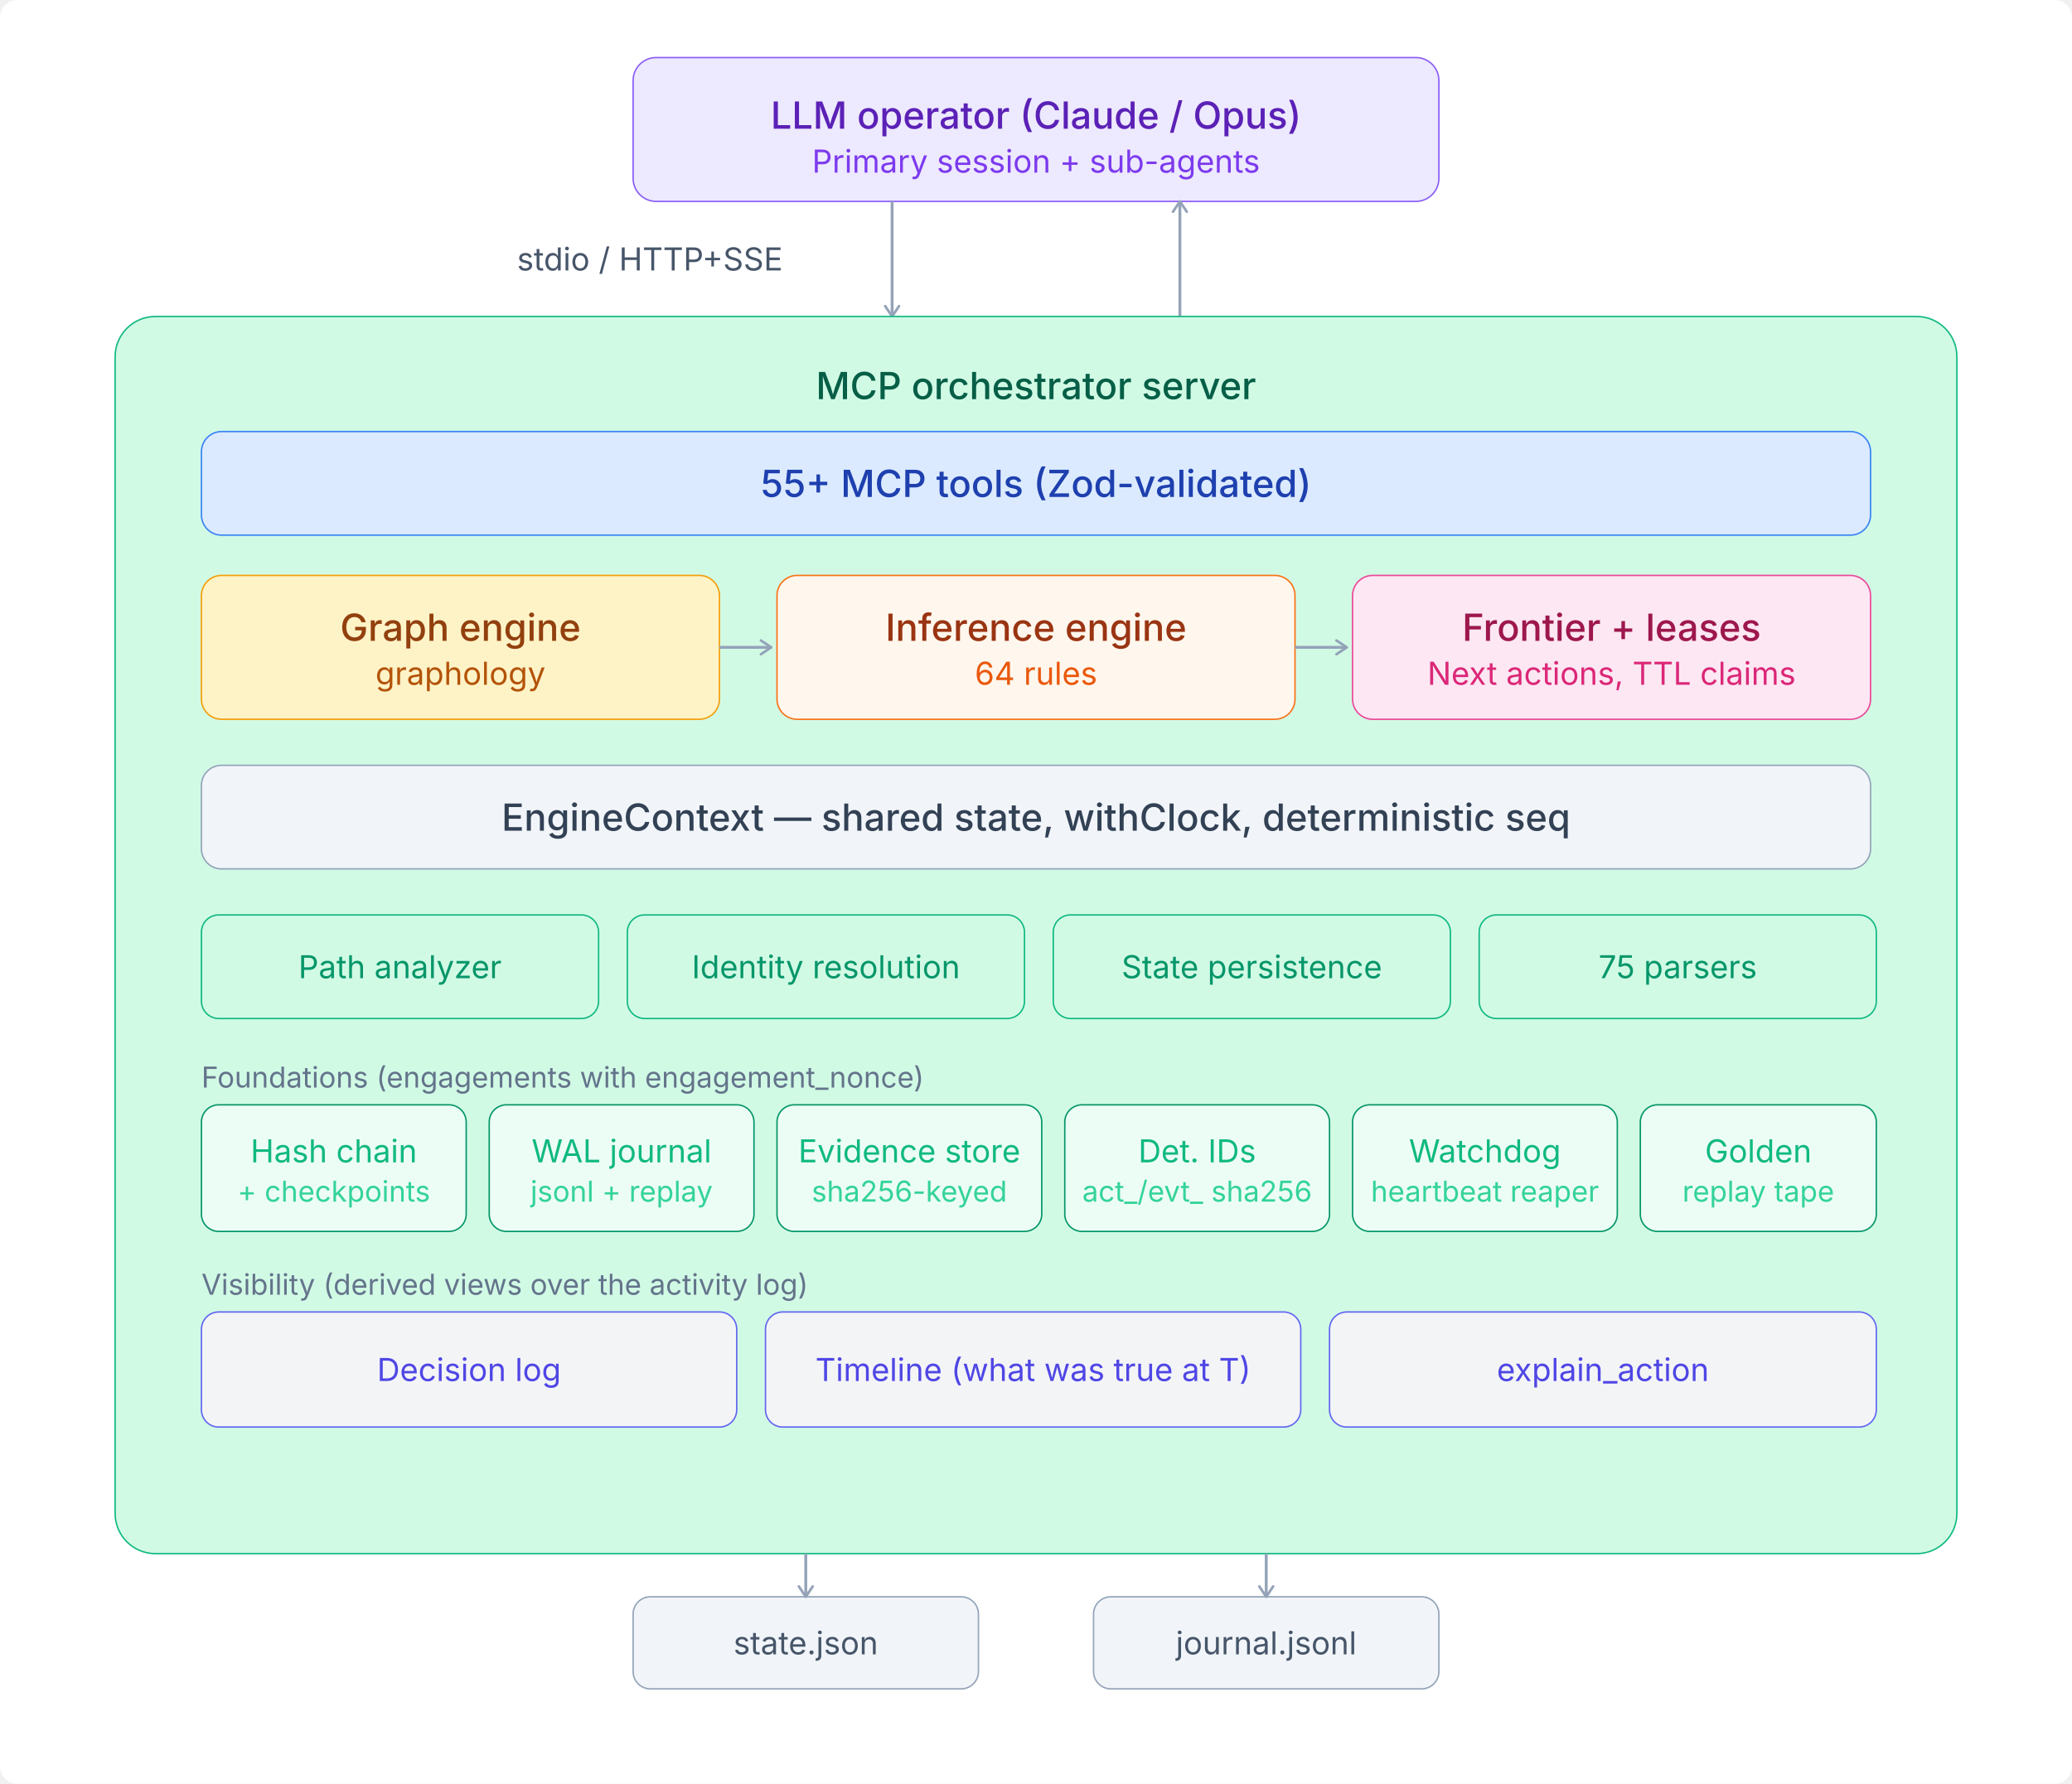
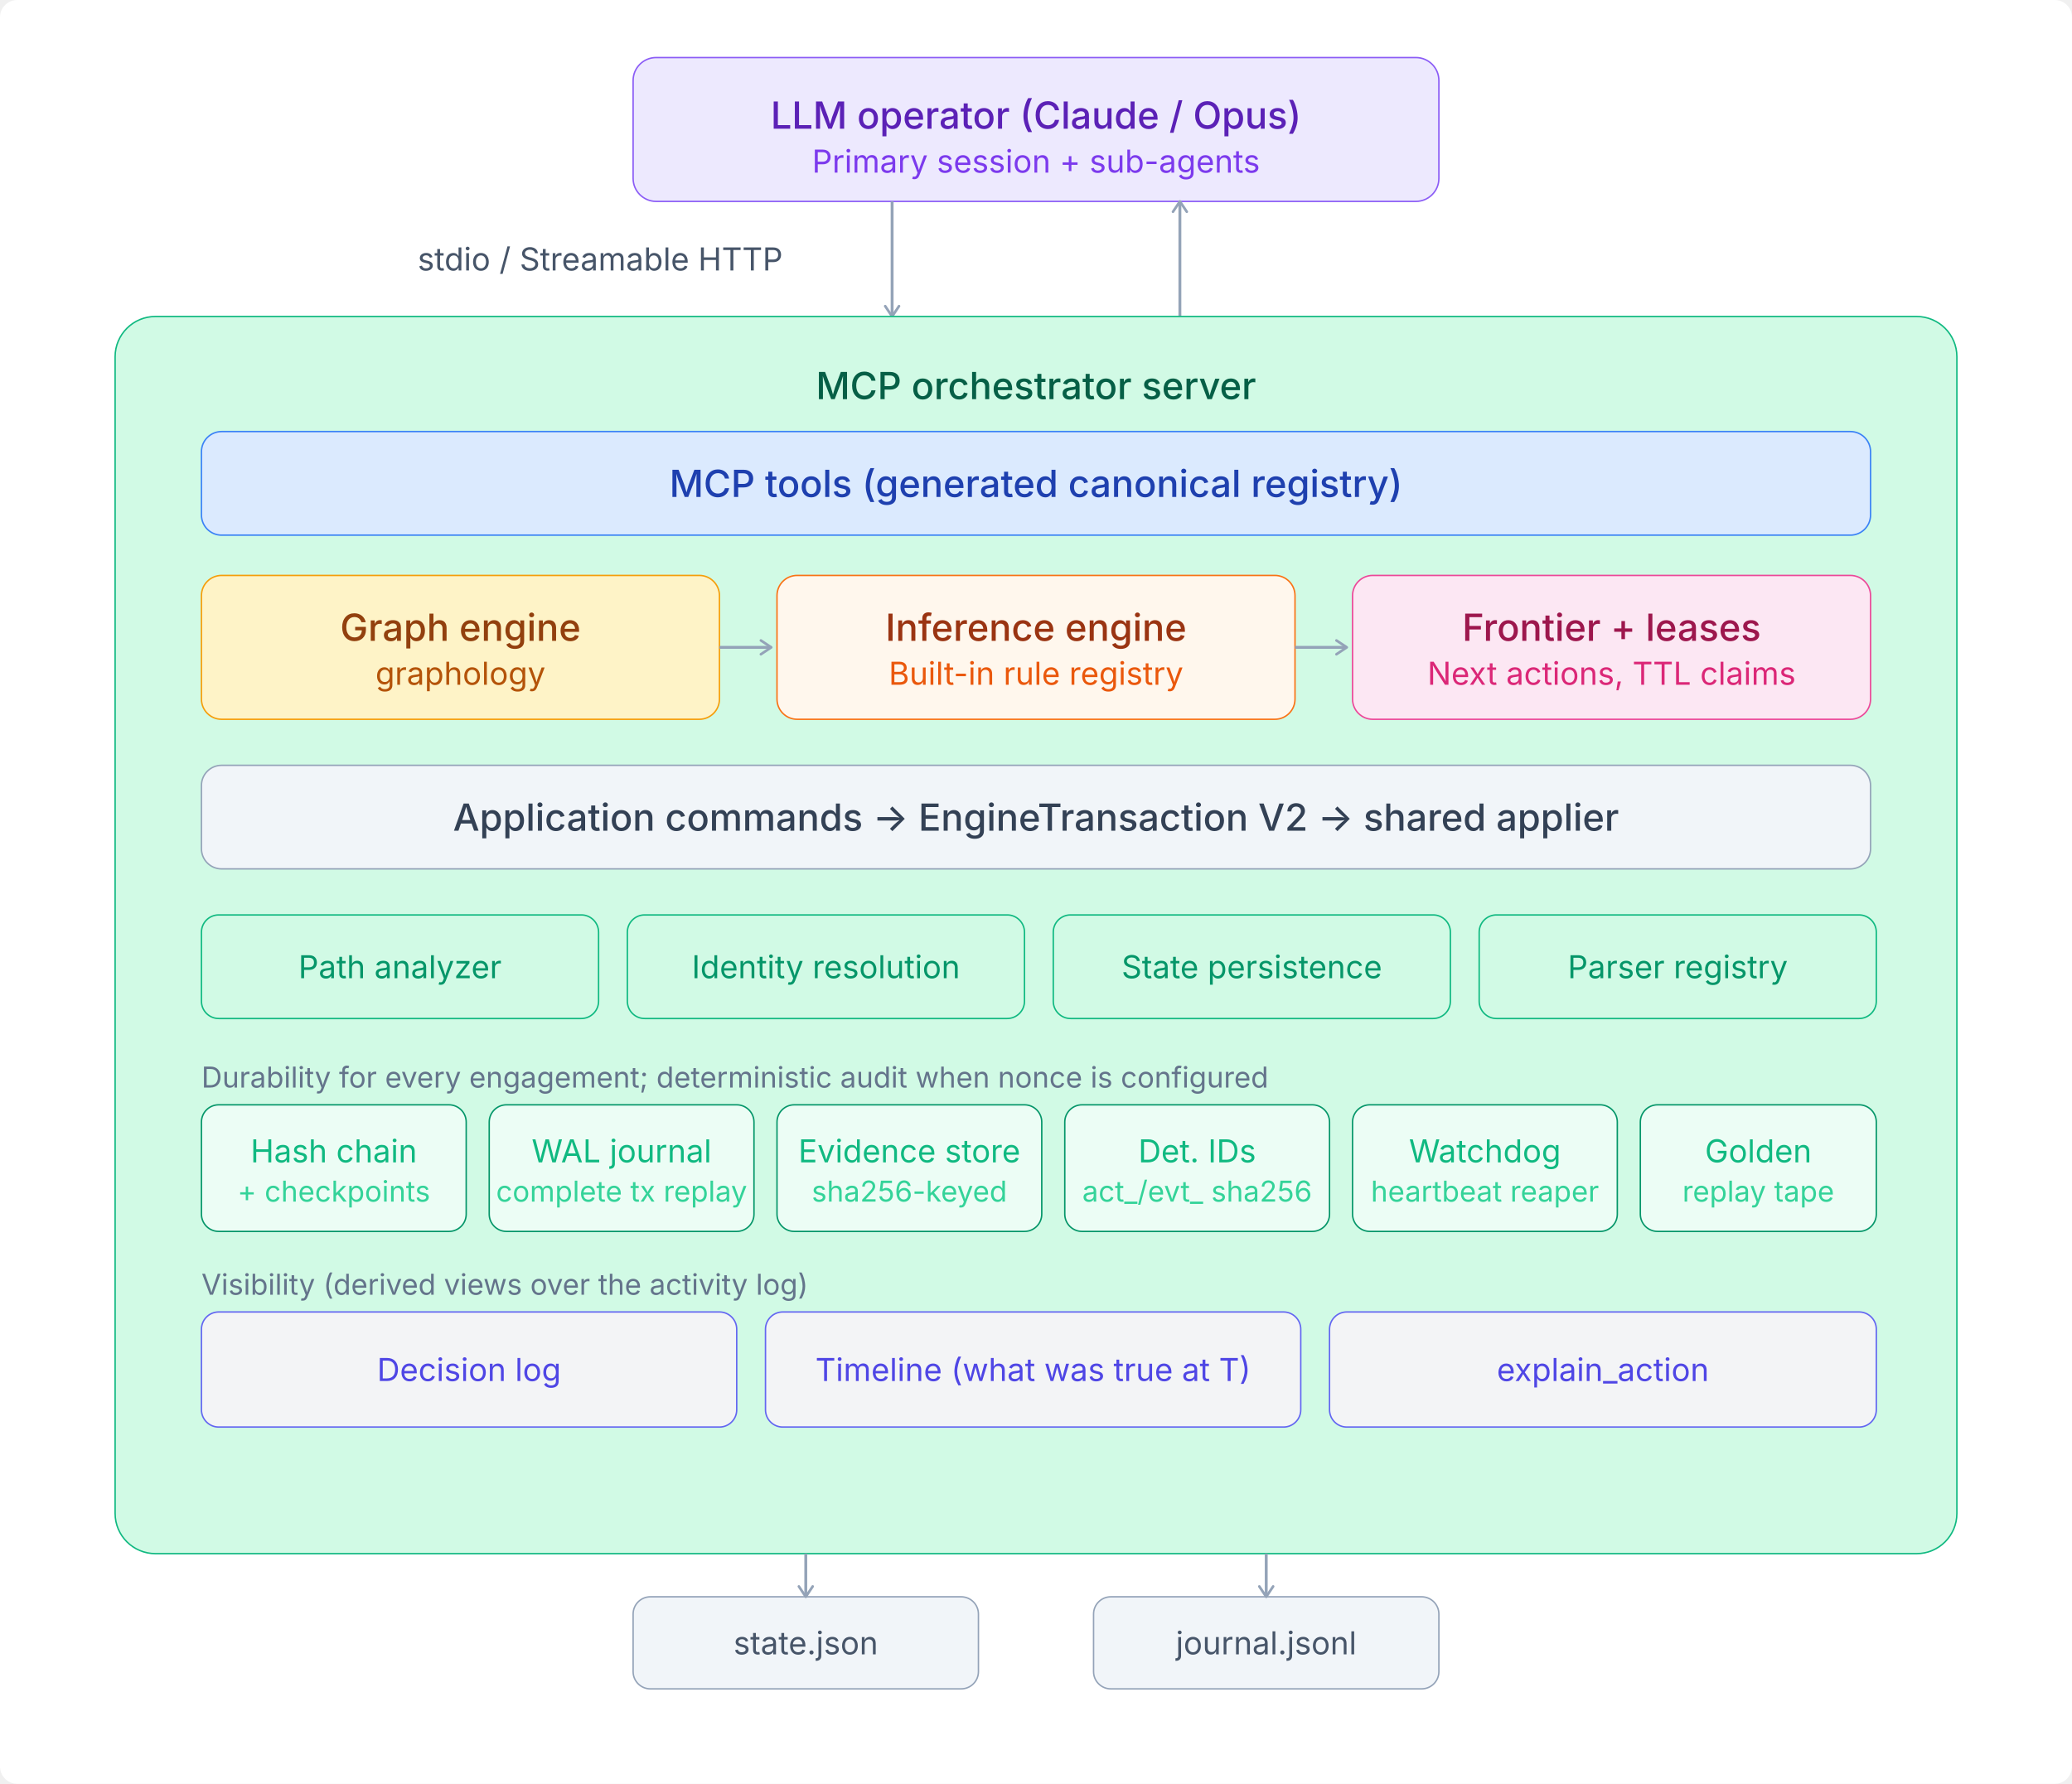
<svg xmlns="http://www.w3.org/2000/svg" viewBox="0 0 720 620">
  <style>
  text{font-family:'Inter',-apple-system,BlinkMacSystemFont,sans-serif}
  .th{font-size:13px;font-weight:500;fill:#1e293b}
  .ts{font-size:11px;fill:#475569}
  .tx{font-size:10px;fill:#64748b}
  .arr{stroke:#94a3b8;stroke-width:1}
  .n-purple rect{fill:#ede9fe;stroke:#8b5cf6;stroke-width:.5}
  .n-purple .th{fill:#5b21b6}.n-purple .ts{fill:#7c3aed}
  .n-blue rect{fill:#dbeafe;stroke:#3b82f6;stroke-width:.5}
  .n-blue .th{fill:#1e40af}.n-blue .ts{fill:#2563eb}
  .n-teal rect{fill:#d1fae5;stroke:#10b981;stroke-width:.5}
  .n-teal .th{fill:#065f46}.n-teal .ts{fill:#059669}
  .n-amber rect{fill:#fef3c7;stroke:#f59e0b;stroke-width:.5}
  .n-amber .th{fill:#92400e}.n-amber .ts{fill:#b45309}
  .n-coral rect{fill:#fff7ed;stroke:#f97316;stroke-width:.5}
  .n-coral .th{fill:#9a3412}.n-coral .ts{fill:#ea580c}
  .n-pink rect{fill:#fce7f3;stroke:#ec4899;stroke-width:.5}
  .n-pink .th{fill:#9d174d}.n-pink .ts{fill:#db2777}
  .n-gray rect{fill:#f1f5f9;stroke:#94a3b8;stroke-width:.5}
  .n-gray .th{fill:#334155}.n-gray .ts{fill:#475569}
  .n-emerald rect{fill:#ecfdf5;stroke:#059669;stroke-width:.5}
  .n-emerald .th{fill:#047857}.n-emerald .ts{fill:#10b981}.n-emerald .tx{fill:#34d399}
  .n-violet rect{fill:#f3f4f6;stroke:#6366f1;stroke-width:.5}
  .n-violet .th{fill:#3730a3}.n-violet .ts{fill:#4f46e5}
</style>
  <rect width="100%" height="100%" fill="#ffffff" rx="6" />
  <defs>
    <marker id="arr" viewBox="0 0 10 10" refX="8" refY="5" markerWidth="6" markerHeight="6" orient="auto-start-reverse">
      <path d="M2 1L8 5L2 9" fill="none" stroke="context-stroke" stroke-width="1.5" stroke-linecap="round" stroke-linejoin="round" />
    </marker>
  </defs>
  <g class="n-purple">
    <rect x="220" y="20" width="280" height="50" rx="8" />
    <text class="th" x="360" y="40" text-anchor="middle" dominant-baseline="central">LLM operator (Claude / Opus)</text>
    <text class="ts" x="360" y="56" text-anchor="middle" dominant-baseline="central">Primary session + sub-agents</text>
  </g>
  <line x1="310" y1="70" x2="310" y2="110" class="arr" marker-end="url(#arr)" />
  <line x1="410" y1="110" x2="410" y2="70" class="arr" marker-end="url(#arr)" />
-   <text class="ts" x="272" y="94" text-anchor="end">stdio / HTTP+SSE</text>
+   <text class="ts" x="272" y="94" text-anchor="end">stdio / Streamable HTTP</text>
  <g class="n-teal">
    <rect x="40" y="110" width="640" height="430" rx="14" />
    <text class="th" x="360" y="134" text-anchor="middle" dominant-baseline="central">MCP orchestrator server</text>
  </g>
  <g class="n-blue">
    <rect x="70" y="150" width="580" height="36" rx="7" />
-     <text class="th" x="360" y="168" text-anchor="middle" dominant-baseline="central">55+ MCP tools (Zod-validated)</text>
+     <text class="th" x="360" y="168" text-anchor="middle" dominant-baseline="central">MCP tools (generated canonical registry)</text>
  </g>
  <g class="n-amber">
    <rect x="70" y="200" width="180" height="50" rx="7" />
    <text class="th" x="160" y="218" text-anchor="middle" dominant-baseline="central">Graph engine</text>
    <text class="ts" x="160" y="234" text-anchor="middle" dominant-baseline="central">graphology</text>
  </g>
  <g class="n-coral">
    <rect x="270" y="200" width="180" height="50" rx="7" />
    <text class="th" x="360" y="218" text-anchor="middle" dominant-baseline="central">Inference engine</text>
-     <text class="ts" x="360" y="234" text-anchor="middle" dominant-baseline="central">64 rules</text>
+     <text class="ts" x="360" y="234" text-anchor="middle" dominant-baseline="central">Built-in rule registry</text>
  </g>
  <g class="n-pink">
    <rect x="470" y="200" width="180" height="50" rx="7" />
    <text class="th" x="560" y="218" text-anchor="middle" dominant-baseline="central">Frontier + leases</text>
    <text class="ts" x="560" y="234" text-anchor="middle" dominant-baseline="central">Next actions, TTL claims</text>
  </g>
  <line x1="250" y1="225" x2="268" y2="225" class="arr" marker-end="url(#arr)" />
  <line x1="450" y1="225" x2="468" y2="225" class="arr" marker-end="url(#arr)" />
  <g class="n-gray">
    <rect x="70" y="266" width="580" height="36" rx="7" />
-     <text class="th" x="360" y="284" text-anchor="middle" dominant-baseline="central">EngineContext — shared state, withClock, deterministic seq</text>
+     <text class="th" x="360" y="284" text-anchor="middle" dominant-baseline="central">Application commands → EngineTransaction V2 → shared applier</text>
  </g>
  <g class="n-teal">
    <rect x="70" y="318" width="138" height="36" rx="6" />
    <text class="ts" x="139" y="336" text-anchor="middle" dominant-baseline="central">Path analyzer</text>
  </g>
  <g class="n-teal">
    <rect x="218" y="318" width="138" height="36" rx="6" />
    <text class="ts" x="287" y="336" text-anchor="middle" dominant-baseline="central">Identity resolution</text>
  </g>
  <g class="n-teal">
    <rect x="366" y="318" width="138" height="36" rx="6" />
    <text class="ts" x="435" y="336" text-anchor="middle" dominant-baseline="central">State persistence</text>
  </g>
  <g class="n-teal">
    <rect x="514" y="318" width="138" height="36" rx="6" />
-     <text class="ts" x="583" y="336" text-anchor="middle" dominant-baseline="central">75 parsers</text>
+     <text class="ts" x="583" y="336" text-anchor="middle" dominant-baseline="central">Parser registry</text>
  </g>
-   <text class="tx" x="70" y="378" text-anchor="start">Foundations (engagements with engagement_nonce)</text>
+   <text class="tx" x="70" y="378" text-anchor="start">Durability for every engagement; deterministic audit when nonce is configured</text>
  <g class="n-emerald">
    <rect x="70" y="384" width="92" height="44" rx="6" />
    <text class="ts" x="116" y="400" text-anchor="middle" dominant-baseline="central">Hash chain</text>
    <text class="tx" x="116" y="414" text-anchor="middle" dominant-baseline="central">+ checkpoints</text>
  </g>
  <g class="n-emerald">
    <rect x="170" y="384" width="92" height="44" rx="6" />
    <text class="ts" x="216" y="400" text-anchor="middle" dominant-baseline="central">WAL journal</text>
-     <text class="tx" x="216" y="414" text-anchor="middle" dominant-baseline="central">jsonl + replay</text>
+     <text class="tx" x="216" y="414" text-anchor="middle" dominant-baseline="central">complete tx replay</text>
  </g>
  <g class="n-emerald">
    <rect x="270" y="384" width="92" height="44" rx="6" />
    <text class="ts" x="316" y="400" text-anchor="middle" dominant-baseline="central">Evidence store</text>
    <text class="tx" x="316" y="414" text-anchor="middle" dominant-baseline="central">sha256-keyed</text>
  </g>
  <g class="n-emerald">
    <rect x="370" y="384" width="92" height="44" rx="6" />
    <text class="ts" x="416" y="400" text-anchor="middle" dominant-baseline="central">Det. IDs</text>
    <text class="tx" x="416" y="414" text-anchor="middle" dominant-baseline="central">act_/evt_ sha256</text>
  </g>
  <g class="n-emerald">
    <rect x="470" y="384" width="92" height="44" rx="6" />
    <text class="ts" x="516" y="400" text-anchor="middle" dominant-baseline="central">Watchdog</text>
    <text class="tx" x="516" y="414" text-anchor="middle" dominant-baseline="central">heartbeat reaper</text>
  </g>
  <g class="n-emerald">
    <rect x="570" y="384" width="82" height="44" rx="6" />
    <text class="ts" x="611" y="400" text-anchor="middle" dominant-baseline="central">Golden</text>
    <text class="tx" x="611" y="414" text-anchor="middle" dominant-baseline="central">replay tape</text>
  </g>
  <text class="tx" x="70" y="450" text-anchor="start">Visibility (derived views over the activity log)</text>
  <g class="n-violet">
    <rect x="70" y="456" width="186" height="40" rx="6" />
    <text class="ts" x="163" y="476" text-anchor="middle" dominant-baseline="central">Decision log</text>
  </g>
  <g class="n-violet">
    <rect x="266" y="456" width="186" height="40" rx="6" />
    <text class="ts" x="359" y="476" text-anchor="middle" dominant-baseline="central">Timeline (what was true at T)</text>
  </g>
  <g class="n-violet">
    <rect x="462" y="456" width="190" height="40" rx="6" />
    <text class="ts" x="557" y="476" text-anchor="middle" dominant-baseline="central">explain_action</text>
  </g>
  <g class="n-gray">
    <rect x="220" y="555" width="120" height="32" rx="6" />
    <text class="ts" x="280" y="571" text-anchor="middle" dominant-baseline="central">state.json</text>
  </g>
  <g class="n-gray">
    <rect x="380" y="555" width="120" height="32" rx="6" />
    <text class="ts" x="440" y="571" text-anchor="middle" dominant-baseline="central">journal.jsonl</text>
  </g>
  <line x1="280" y1="540" x2="280" y2="555" class="arr" marker-end="url(#arr)" />
  <line x1="440" y1="540" x2="440" y2="555" class="arr" marker-end="url(#arr)" />
</svg>
